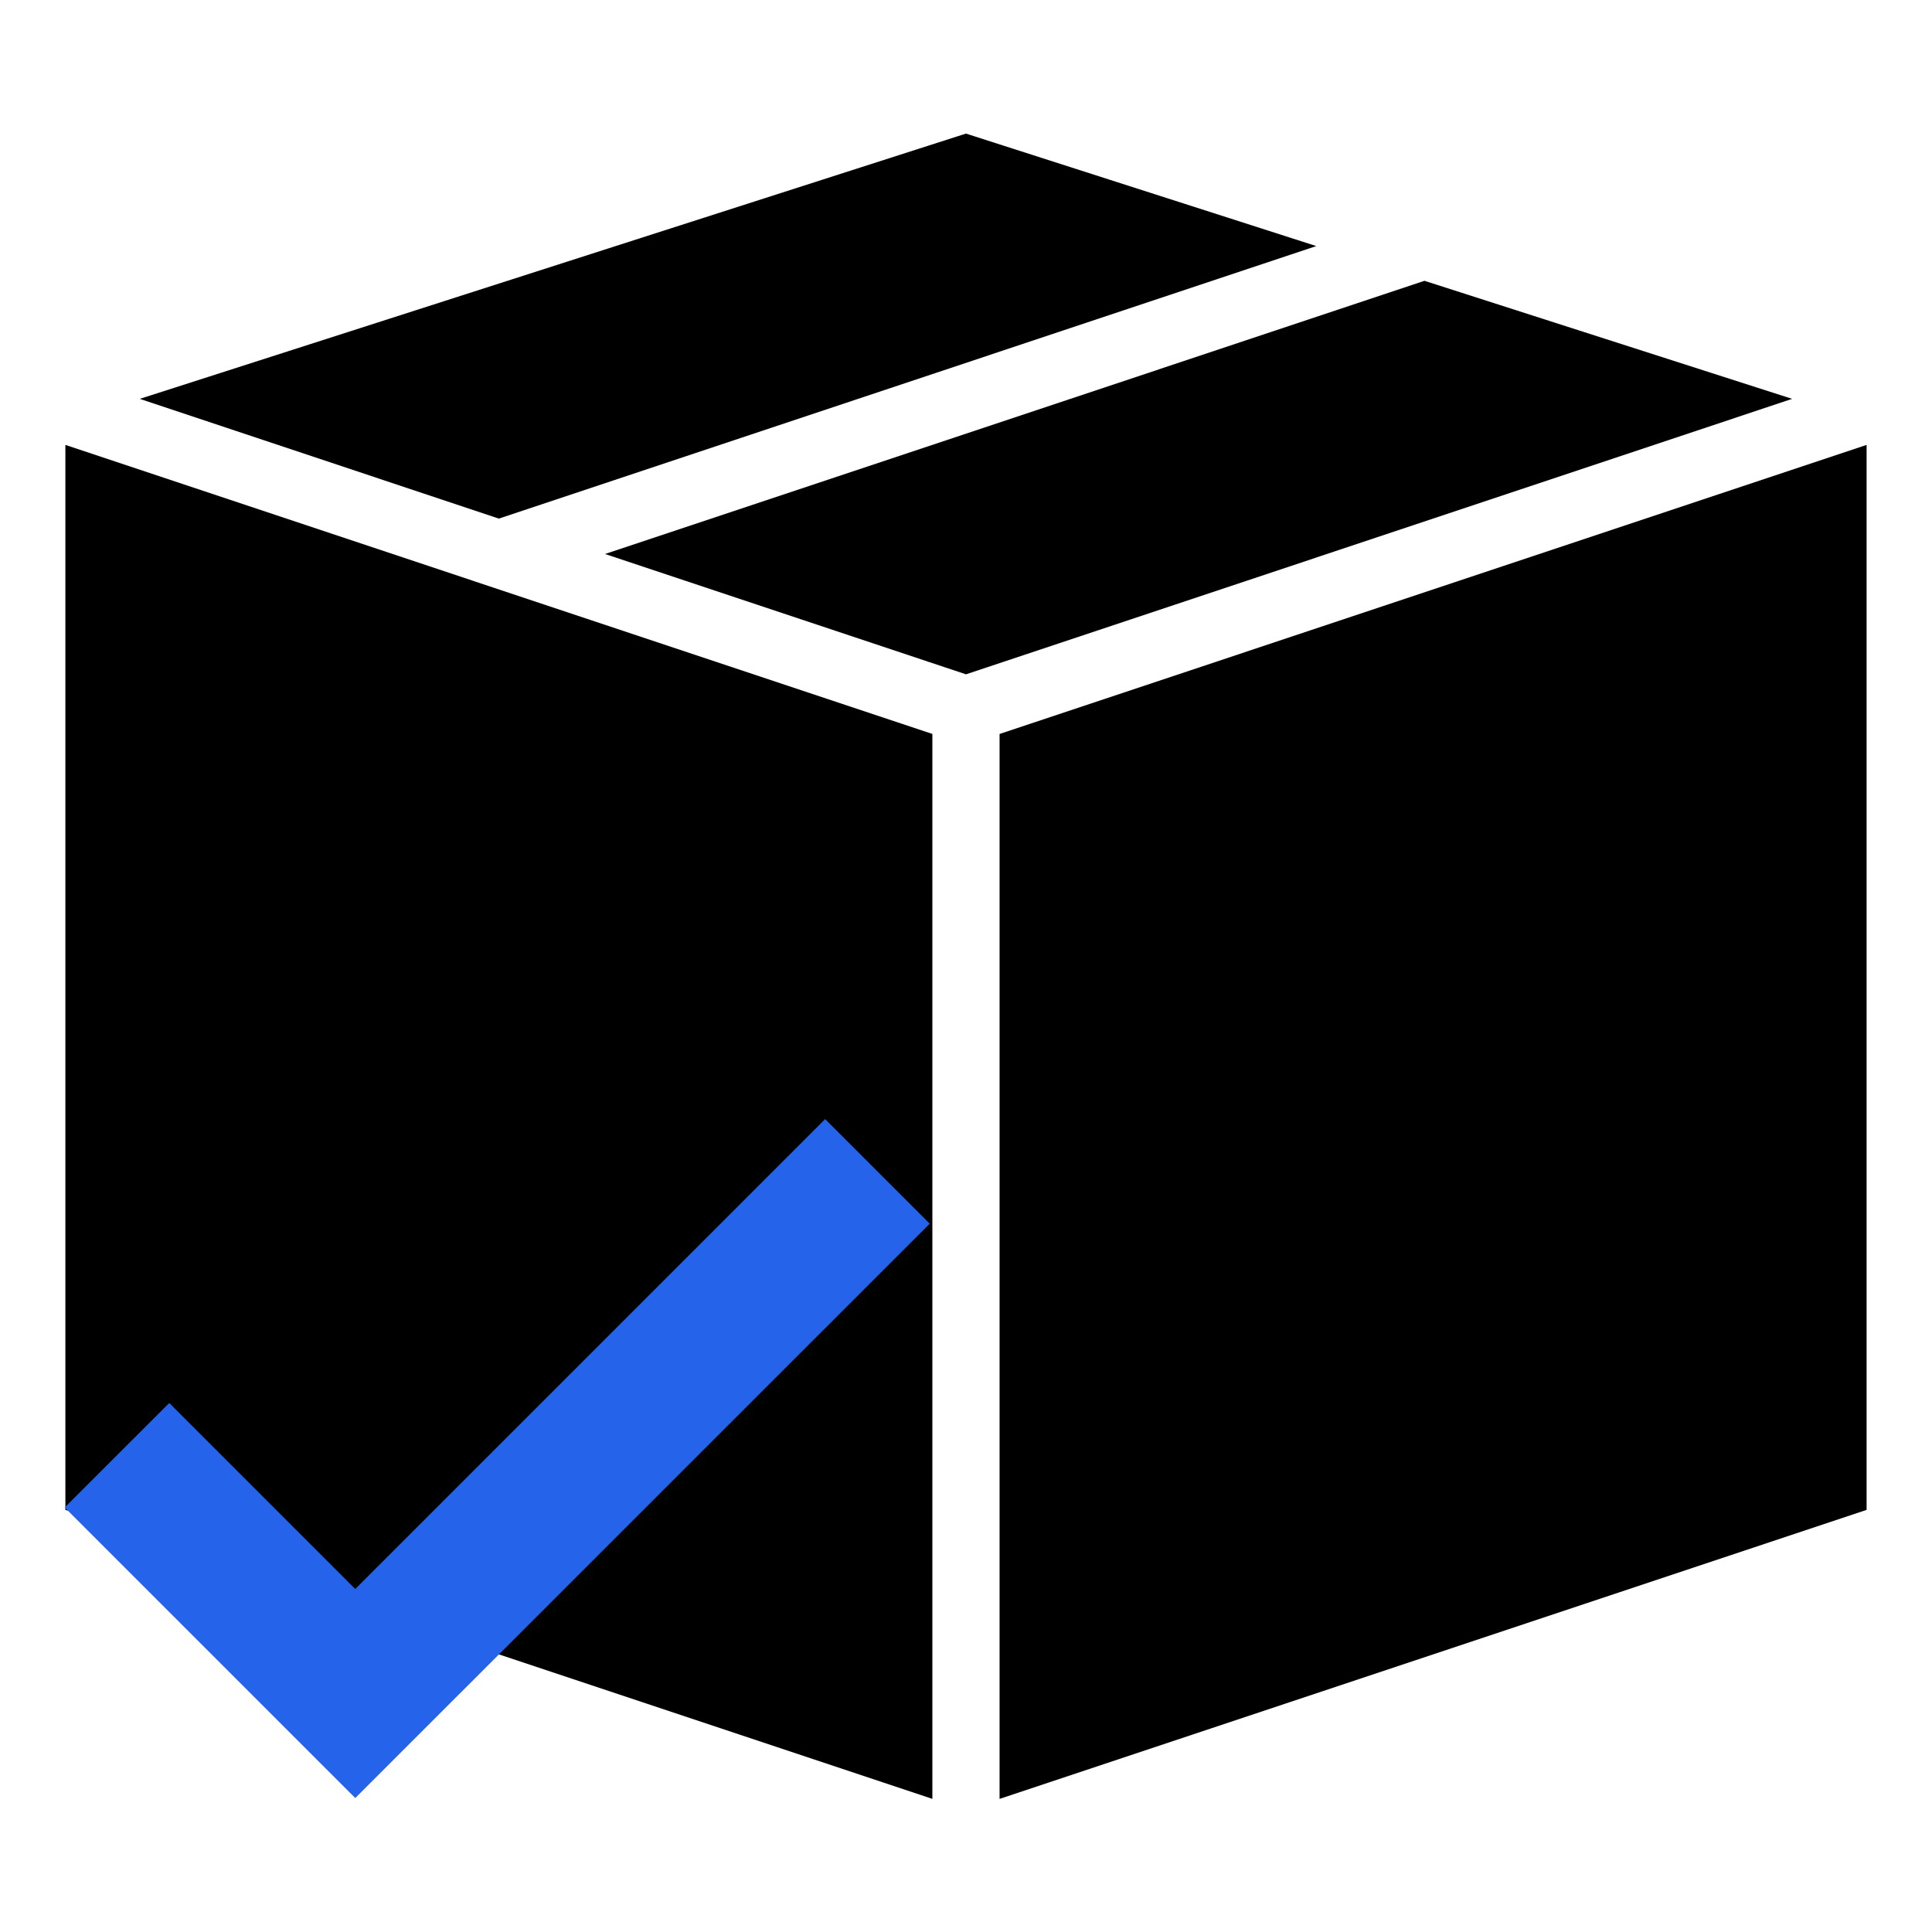
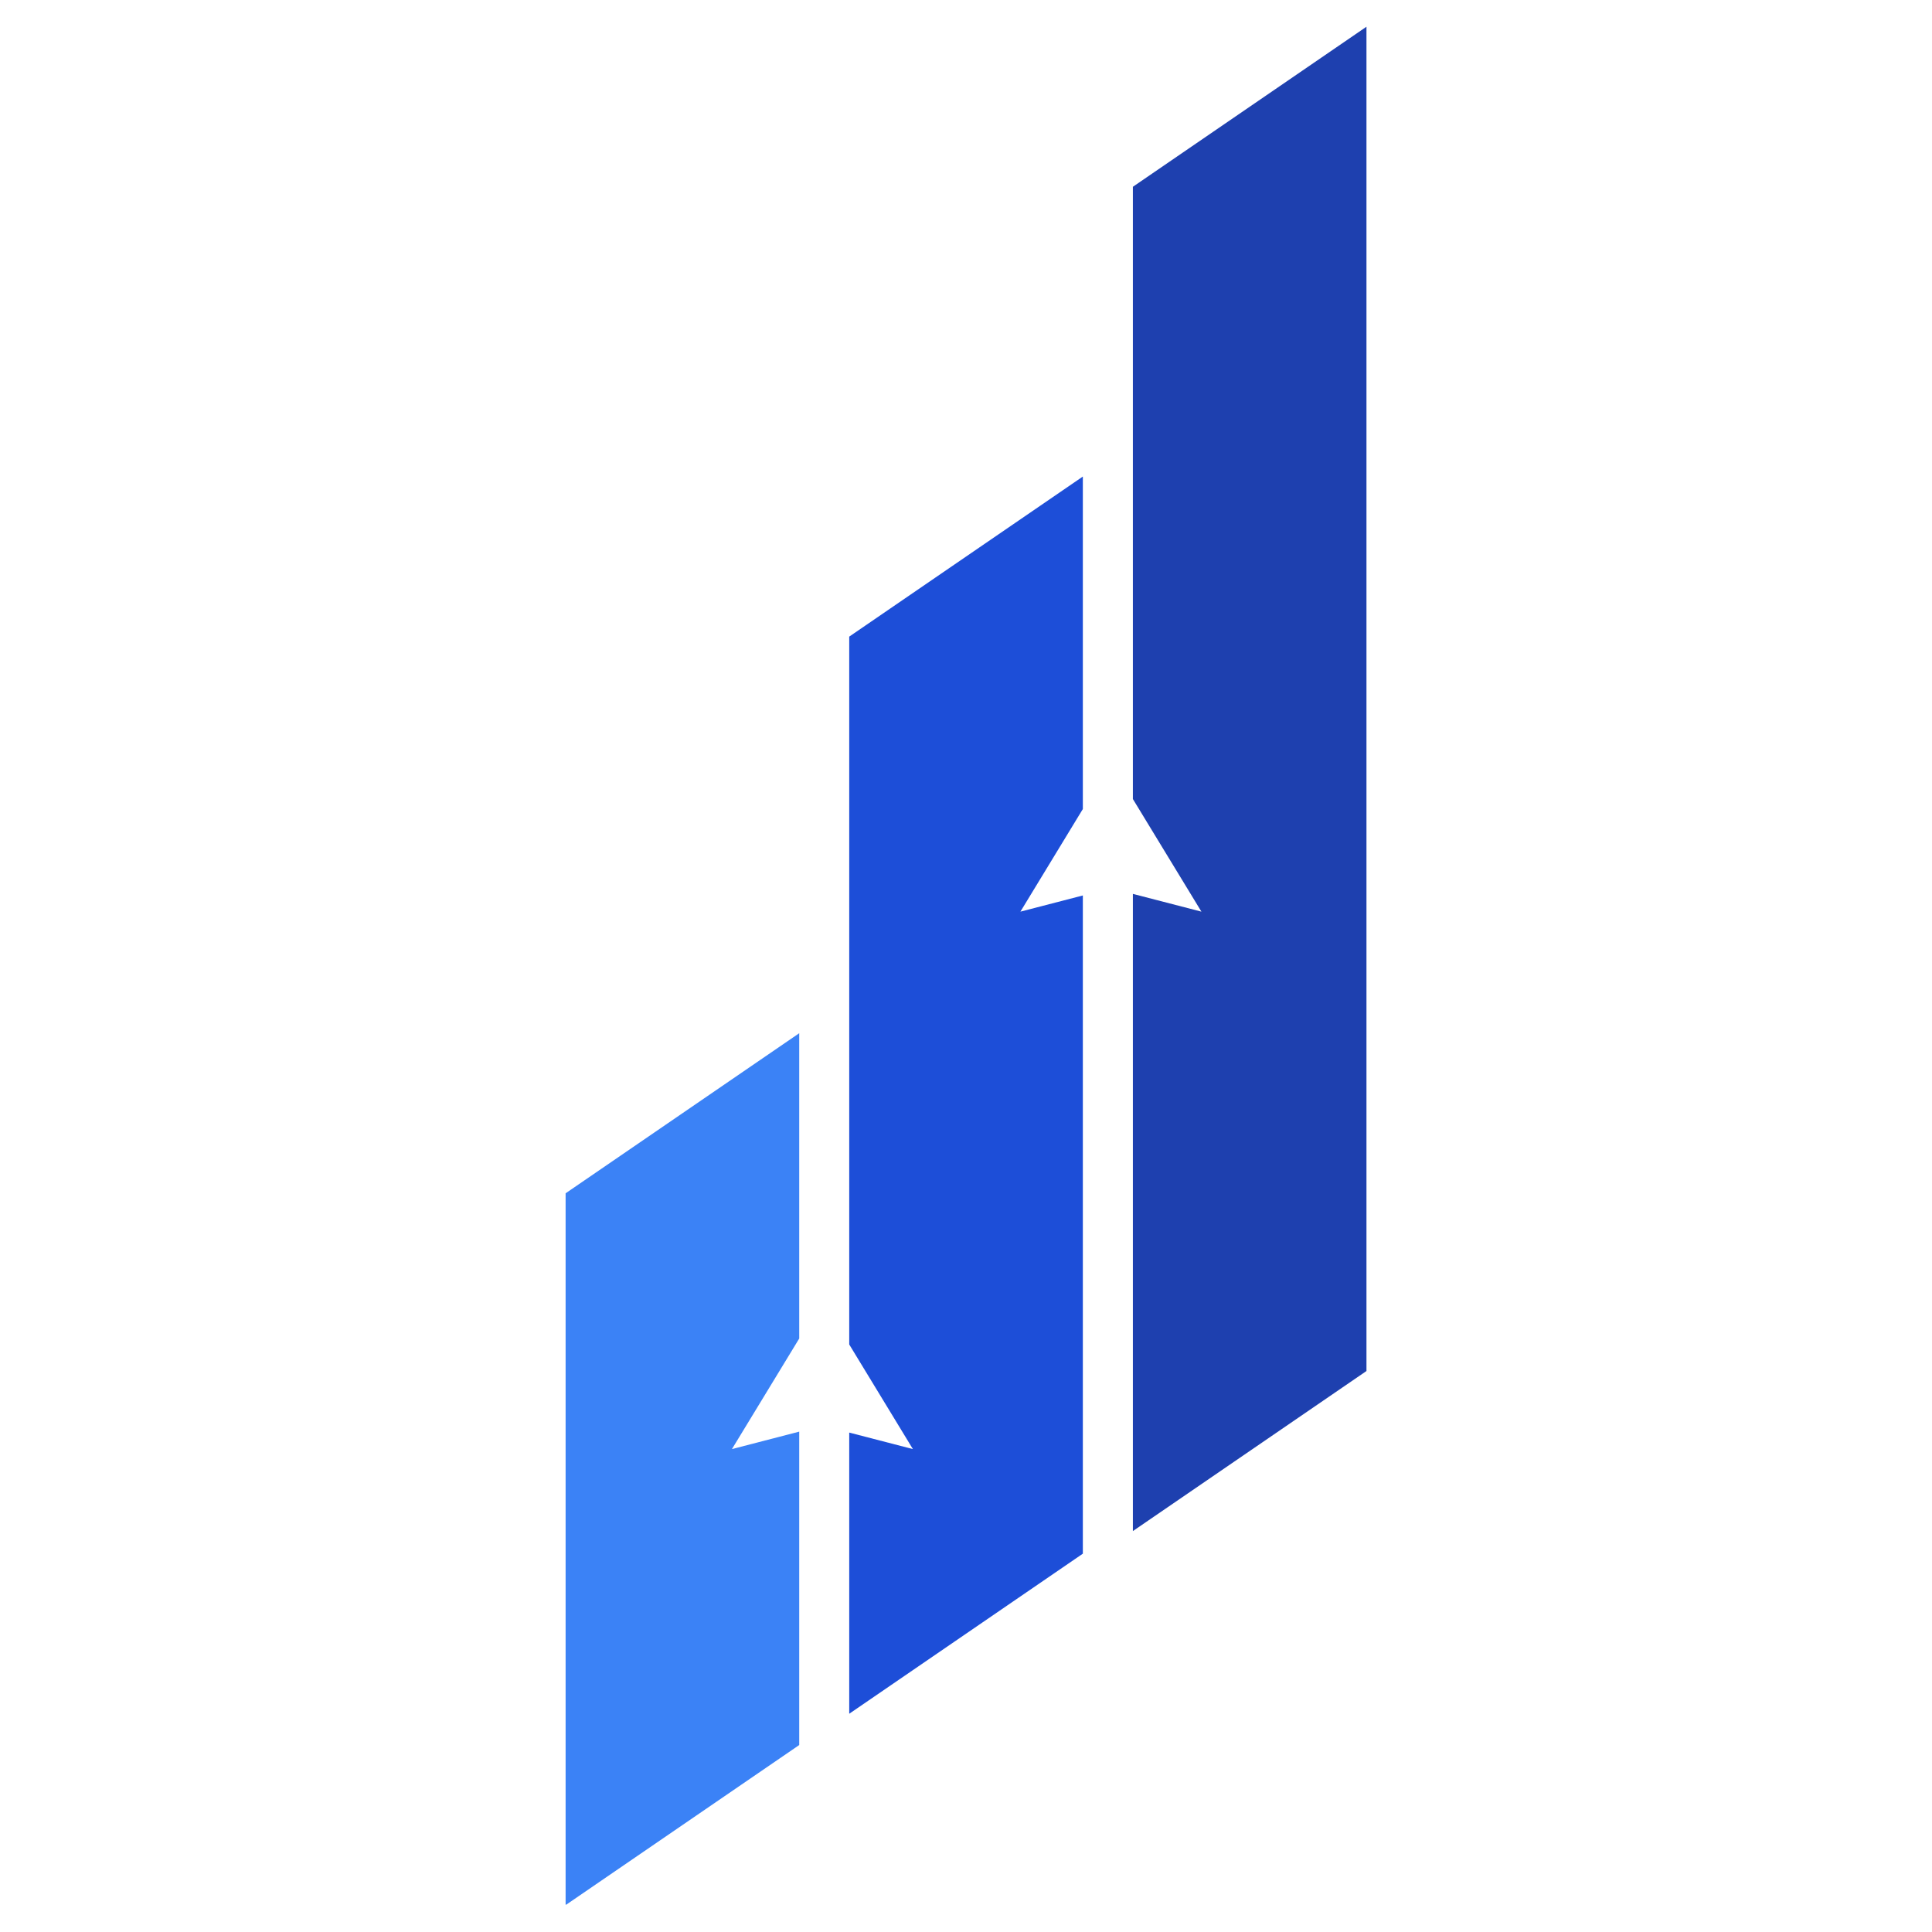
<svg xmlns="http://www.w3.org/2000/svg" width="500" zoomAndPan="magnify" viewBox="0 0 375 375" height="500" preserveAspectRatio="xMidYMid meet" version="1.0">
  <defs>
-     <clipPath id="f75c52d60f">
-       <path d="M 12.559 86 L 181 86 L 181 349.148 L 12.559 349.148 Z M 12.559 86 " clip-rule="nonzero" />
+     <clipPath id="83b55f061d">
+       <path d="M 219.891 5.188 L 265.234 5.188 L 265.234 297.23 L 219.891 297.23 Z M 219.891 5.188 " clip-rule="nonzero" />
    </clipPath>
-     <clipPath id="ae1bc6865e">
-       <path d="M 27 25.898 L 256 25.898 L 256 101 L 27 101 Z M 27 25.898 " clip-rule="nonzero" />
-     </clipPath>
-     <clipPath id="128bf48b90">
-       <path d="M 194 86 L 362.809 86 L 362.809 349.148 L 194 349.148 Z M 194 86 " clip-rule="nonzero" />
-     </clipPath>
-     <clipPath id="62e6ada08b">
-       <path d="M 12.559 217.141 L 180.559 217.141 L 180.559 349 L 12.559 349 Z M 12.559 217.141 " clip-rule="nonzero" />
+     <clipPath id="a5d3de0eeb">
+       <path d="M 109.785 200 L 155.438 200 L 155.438 369.688 L 109.785 369.688 Z M 109.785 200 " clip-rule="nonzero" />
    </clipPath>
  </defs>
-   <g clip-path="url(#f75c52d60f)">
-     <path fill="#000000" d="M 180.973 142.461 L 12.691 86.355 L 12.691 293.062 L 180.973 349.164 L 180.973 142.461 " fill-opacity="1" fill-rule="nonzero" />
+   <g clip-path="url(#83b55f061d)">
+     <path fill="#1e40af" d="M 265.23 5.188 L 265.23 266.113 L 219.891 297.18 L 219.891 173.504 L 233.195 176.949 L 219.891 155.09 L 219.891 36.254 L 265.23 5.188 " fill-opacity="1" fill-rule="nonzero" />
  </g>
-   <g clip-path="url(#ae1bc6865e)">
-     <path fill="#000000" d="M 187.492 25.93 L 27.137 77.418 L 96.828 100.66 L 255.492 47.762 L 187.492 25.93 " fill-opacity="1" fill-rule="nonzero" />
-   </g>
-   <g clip-path="url(#128bf48b90)">
-     <path fill="#000000" d="M 194.016 349.164 L 362.305 293.062 L 362.305 86.355 L 194.016 142.461 L 194.016 349.164 " fill-opacity="1" fill-rule="nonzero" />
-   </g>
-   <path fill="#000000" d="M 276.488 54.504 L 117.438 107.531 L 180.434 128.535 L 187.492 130.887 L 191.559 129.535 L 347.852 77.418 L 276.488 54.504 " fill-opacity="1" fill-rule="nonzero" />
-   <g clip-path="url(#62e6ada08b)">
-     <path fill="#2563eb" d="M 68.957 349 L 12.559 292.602 L 32.855 272.32 L 68.957 308.422 L 160.16 217.219 L 180.457 237.516 Z M 68.957 349 " fill-opacity="1" fill-rule="nonzero" />
+   <path fill="#1d4ed8" d="M 210.18 157.031 L 198.062 176.949 L 210.18 173.809 L 210.18 301.566 L 164.836 332.637 L 164.836 278.062 L 177.191 281.266 L 164.836 260.961 L 164.836 123.566 L 210.18 92.496 L 210.18 157.031 " fill-opacity="1" fill-rule="nonzero" />
+   <g clip-path="url(#a5d3de0eeb)">
+     <path fill="#3b82f6" d="M 155.129 259.805 L 142.07 281.266 L 155.129 277.879 L 155.129 338.711 L 109.785 369.777 L 109.785 231.617 L 155.129 200.547 L 155.129 259.805 " fill-opacity="1" fill-rule="nonzero" />
  </g>
</svg>
